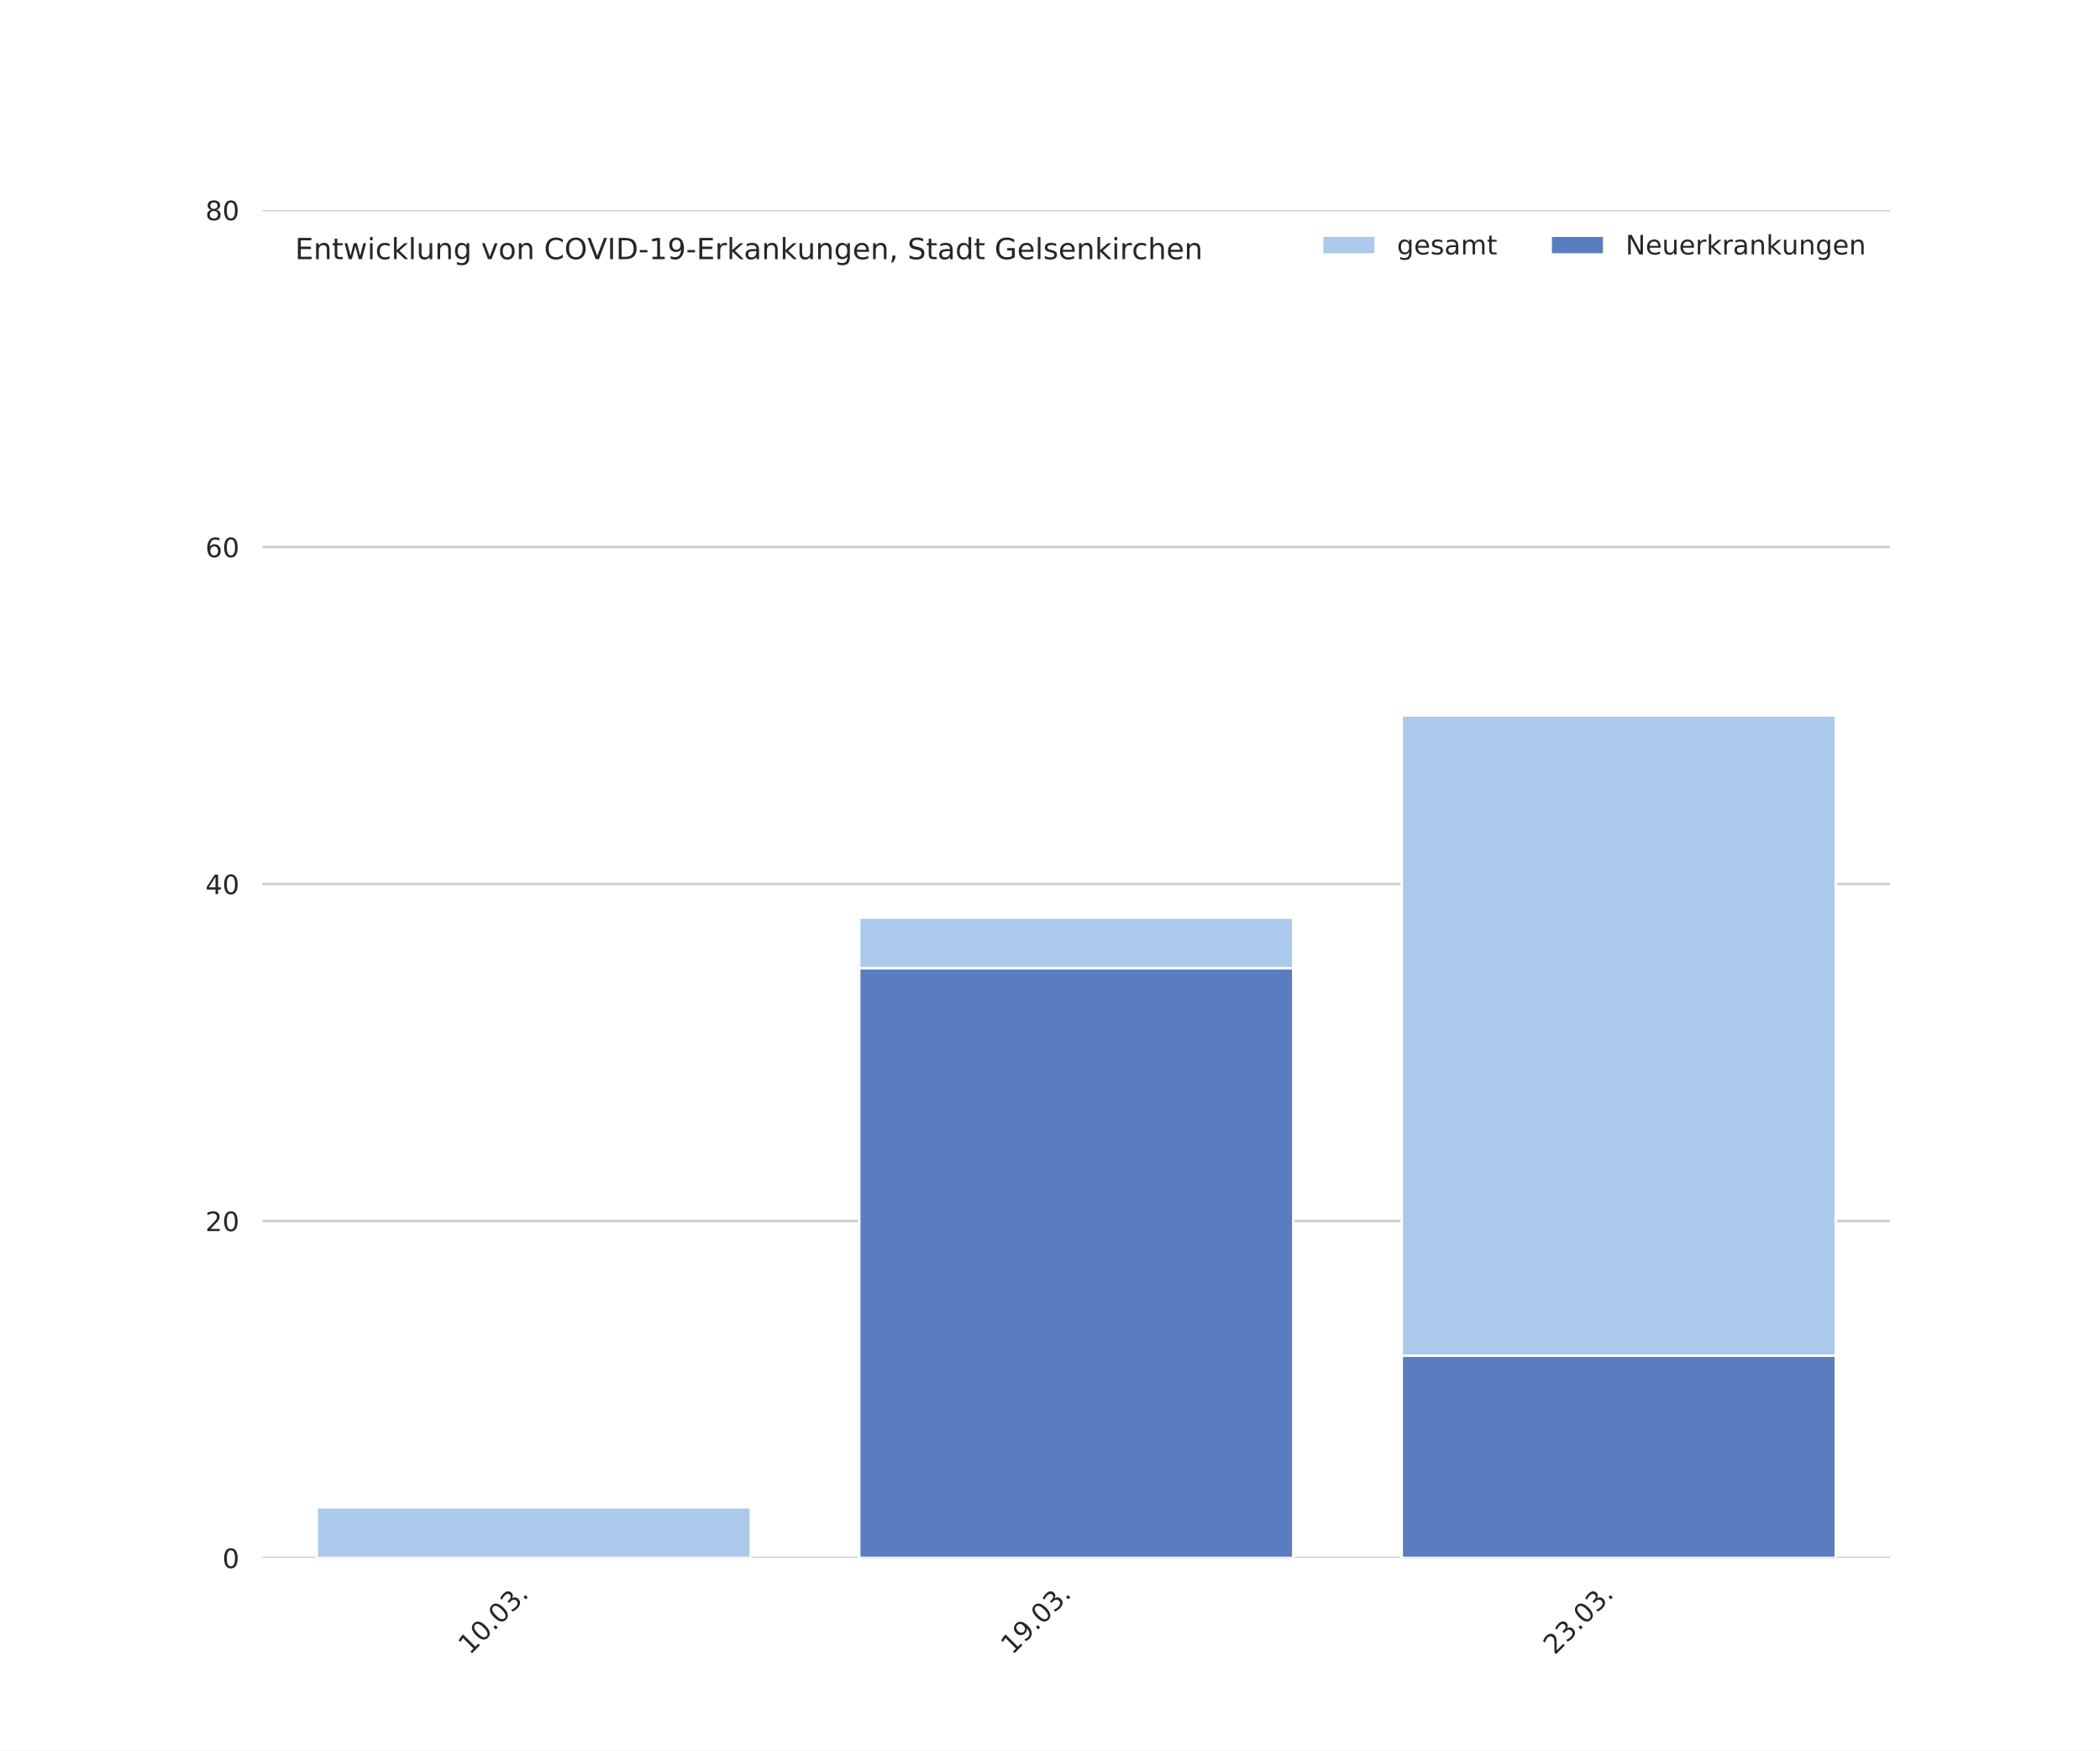
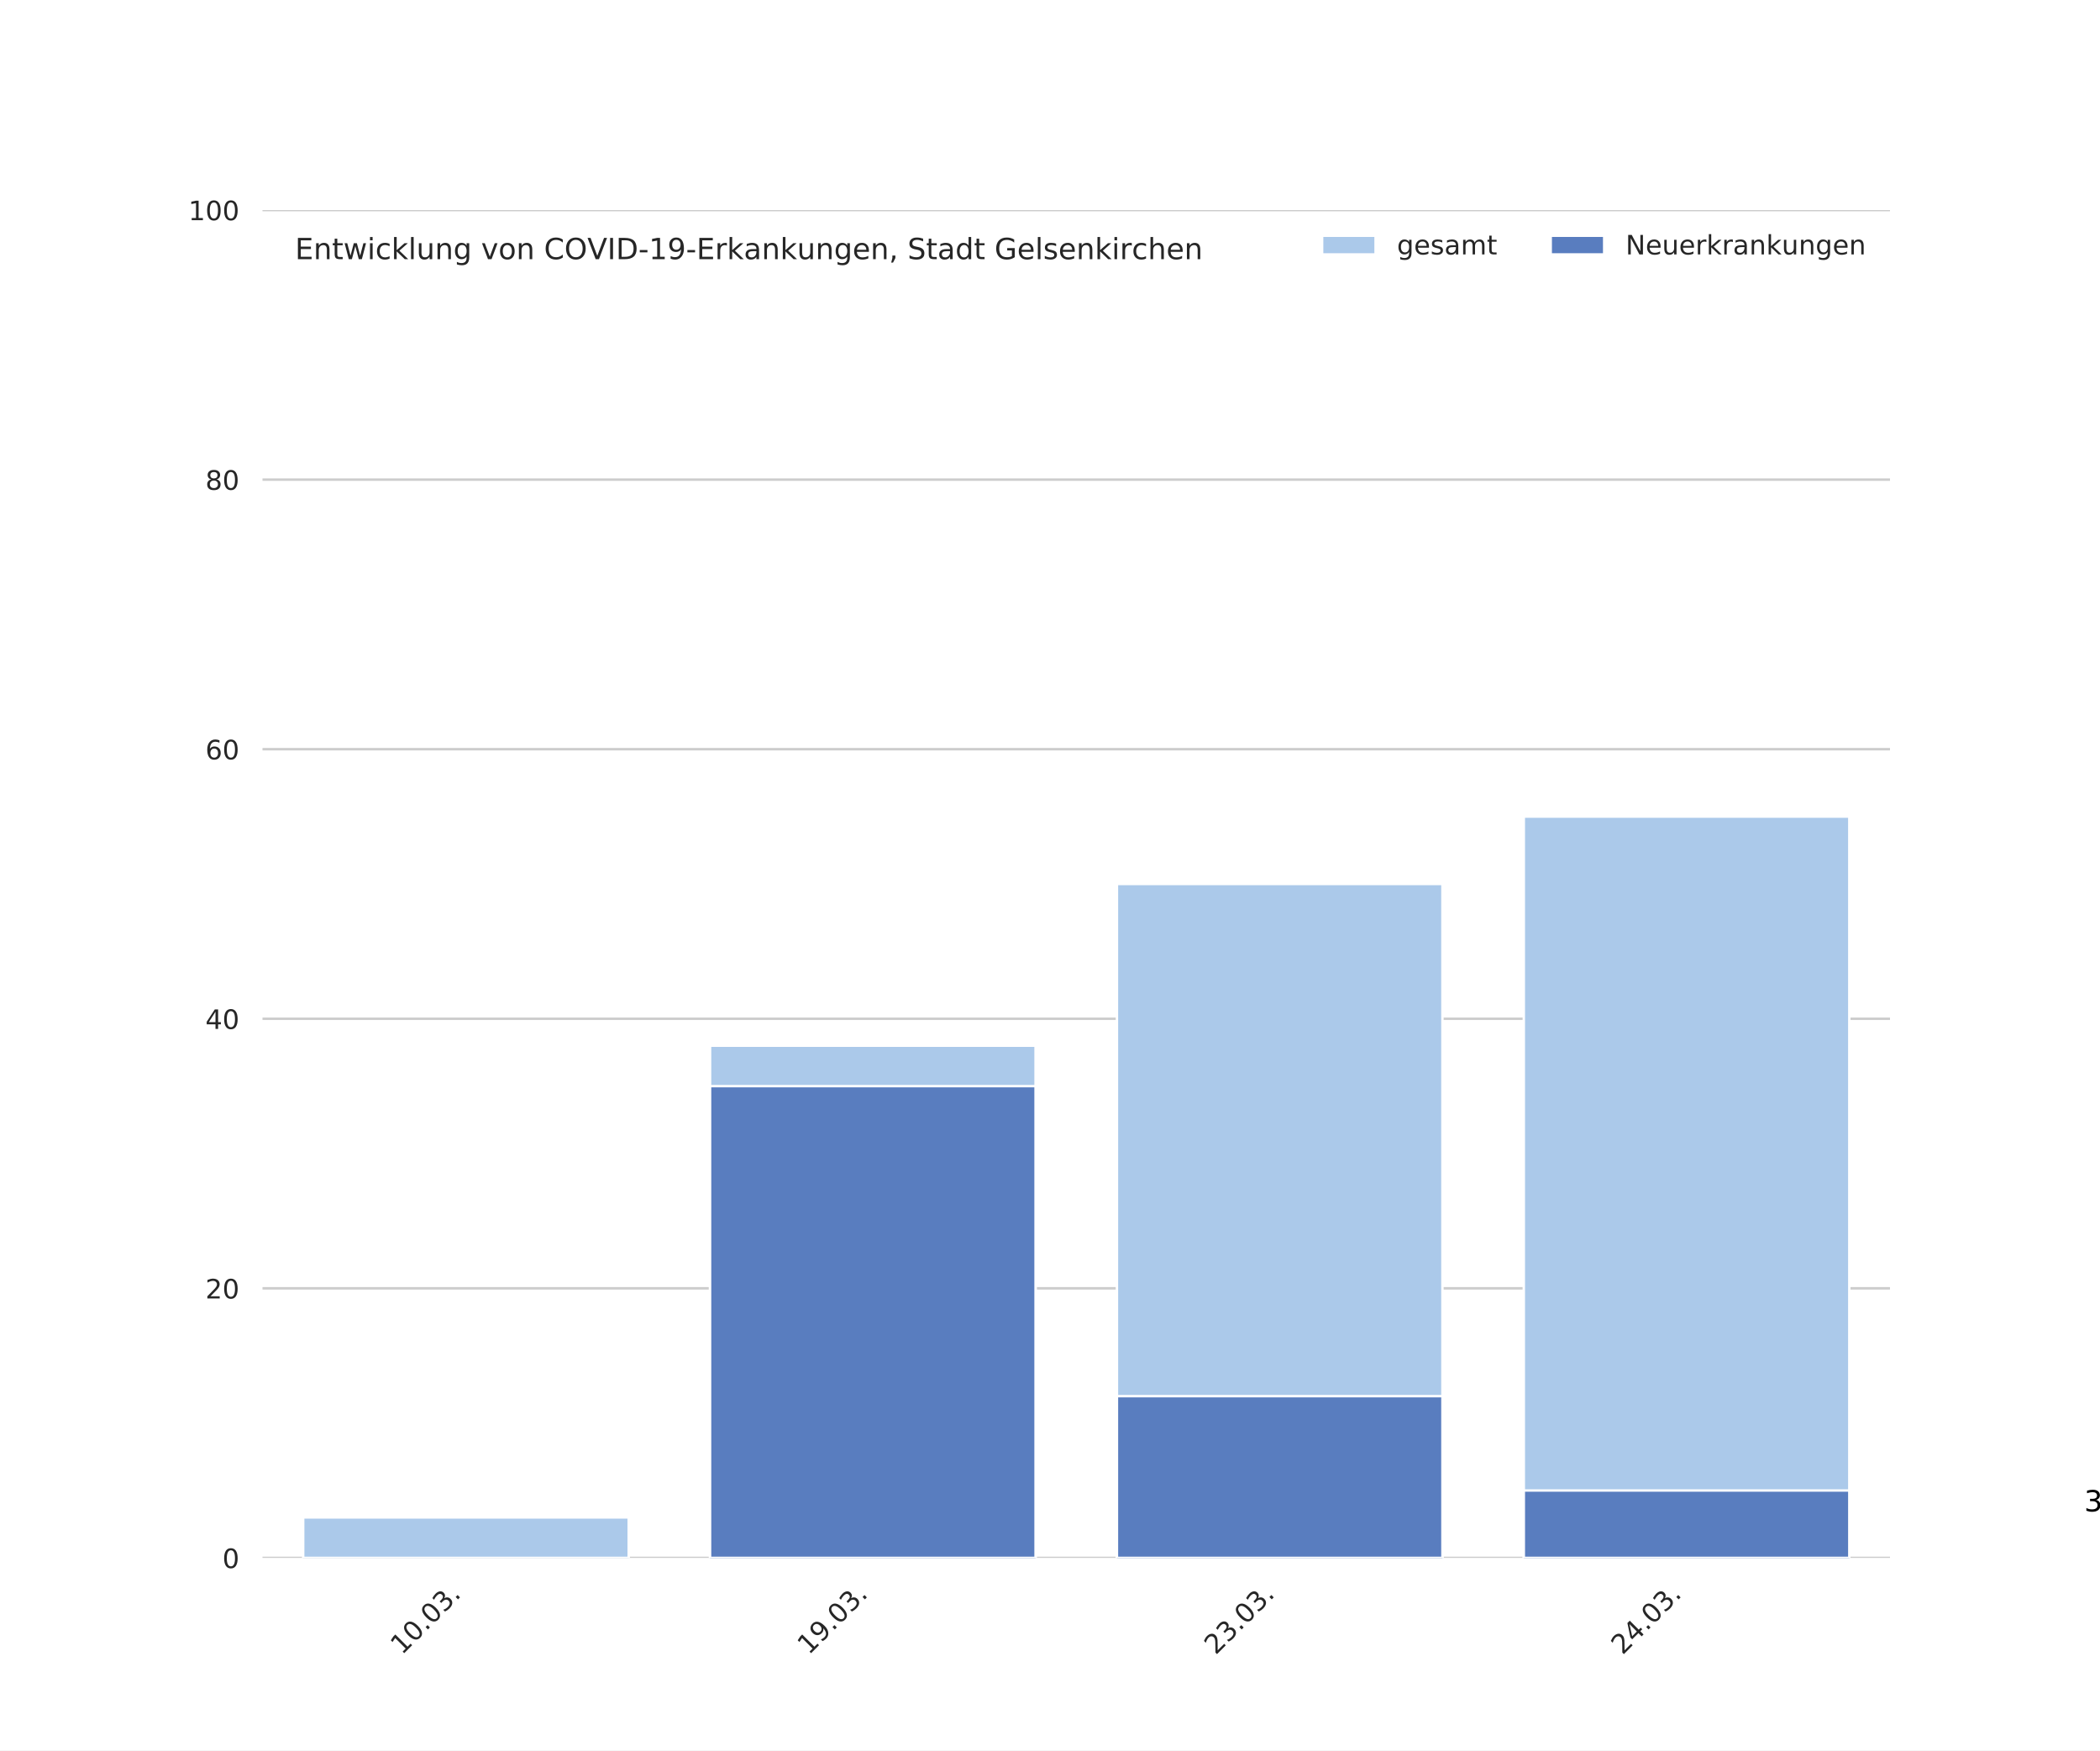
<svg xmlns="http://www.w3.org/2000/svg" xmlns:xlink="http://www.w3.org/1999/xlink" height="720pt" version="1.1" viewBox="0 0 864 720" width="864pt">
  <defs>
    <style type="text/css">
*{stroke-linecap:butt;stroke-linejoin:round;}
  </style>
  </defs>
  <g id="figure_1">
    <g id="patch_1">
      <path d="M 0 720  L 864 720  L 864 0  L 0 0  z " style="fill:#ffffff;" />
    </g>
    <g id="axes_1">
      <g id="patch_2">
        <path d="M 108 640.8  L 777.6 640.8  L 777.6 86.4  L 108 86.4  z " style="fill:#ffffff;" />
      </g>
      <g id="matplotlib.axis_1">
        <g id="xtick_1">
          <g id="text_1">
            <defs>
              <path d="M 12.406 8.297  L 28.516 8.297  L 28.516 63.922  L 10.984 60.406  L 10.984 69.391  L 28.422 72.906  L 38.281 72.906  L 38.281 8.297  L 54.391 8.297  L 54.391 0  L 12.406 0  z " id="DejaVuSans-49" />
              <path d="M 31.781 66.406  Q 24.172 66.406 20.328 58.906  Q 16.5 51.422 16.5 36.375  Q 16.5 21.391 20.328 13.891  Q 24.172 6.391 31.781 6.391  Q 39.453 6.391 43.281 13.891  Q 47.125 21.391 47.125 36.375  Q 47.125 51.422 43.281 58.906  Q 39.453 66.406 31.781 66.406  z M 31.781 74.219  Q 44.047 74.219 50.516 64.516  Q 56.984 54.828 56.984 36.375  Q 56.984 17.969 50.516 8.266  Q 44.047 -1.422 31.781 -1.422  Q 19.531 -1.422 13.062 8.266  Q 6.594 17.969 6.594 36.375  Q 6.594 54.828 13.062 64.516  Q 19.531 74.219 31.781 74.219  z " id="DejaVuSans-48" />
              <path d="M 10.688 12.406  L 21 12.406  L 21 0  L 10.688 0  z " id="DejaVuSans-46" />
              <path d="M 40.578 39.312  Q 47.656 37.797 51.625 33  Q 55.609 28.219 55.609 21.188  Q 55.609 10.406 48.188 4.484  Q 40.766 -1.422 27.094 -1.422  Q 22.516 -1.422 17.656 -0.516  Q 12.797 0.391 7.625 2.203  L 7.625 11.719  Q 11.719 9.328 16.594 8.109  Q 21.484 6.891 26.812 6.891  Q 36.078 6.891 40.938 10.547  Q 45.797 14.203 45.797 21.188  Q 45.797 27.641 41.281 31.266  Q 36.766 34.906 28.719 34.906  L 20.219 34.906  L 20.219 43.016  L 29.109 43.016  Q 36.375 43.016 40.234 45.922  Q 44.094 48.828 44.094 54.297  Q 44.094 59.906 40.109 62.906  Q 36.141 65.922 28.719 65.922  Q 24.656 65.922 20.016 65.031  Q 15.375 64.156 9.812 62.312  L 9.812 71.094  Q 15.438 72.656 20.344 73.438  Q 25.25 74.219 29.594 74.219  Q 40.828 74.219 47.359 69.109  Q 53.906 64.016 53.906 55.328  Q 53.906 49.266 50.438 45.094  Q 46.969 40.922 40.578 39.312  z " id="DejaVuSans-51" />
            </defs>
-             <g style="fill:#262626;" transform="translate(193.2429 680.9497)rotate(-45)scale(0.11 -0.11)">
+             <g style="fill:#262626;" transform="translate(165.3429 680.9497)rotate(-45)scale(0.11 -0.11)">
              <use xlink:href="#DejaVuSans-49" />
              <use x="63.623" xlink:href="#DejaVuSans-48" />
              <use x="127.246" xlink:href="#DejaVuSans-46" />
              <use x="159.033" xlink:href="#DejaVuSans-48" />
              <use x="222.656" xlink:href="#DejaVuSans-51" />
              <use x="286.279" xlink:href="#DejaVuSans-46" />
            </g>
          </g>
        </g>
        <g id="xtick_2">
          <g id="text_2">
            <defs>
              <path d="M 10.984 1.516  L 10.984 10.5  Q 14.703 8.734 18.5 7.812  Q 22.312 6.891 25.984 6.891  Q 35.75 6.891 40.891 13.453  Q 46.047 20.016 46.781 33.406  Q 43.953 29.203 39.594 26.953  Q 35.25 24.703 29.984 24.703  Q 19.047 24.703 12.672 31.312  Q 6.297 37.938 6.297 49.422  Q 6.297 60.641 12.938 67.422  Q 19.578 74.219 30.609 74.219  Q 43.266 74.219 49.922 64.516  Q 56.594 54.828 56.594 36.375  Q 56.594 19.141 48.406 8.859  Q 40.234 -1.422 26.422 -1.422  Q 22.703 -1.422 18.891 -0.688  Q 15.094 0.047 10.984 1.516  z M 30.609 32.422  Q 37.25 32.422 41.125 36.953  Q 45.016 41.5 45.016 49.422  Q 45.016 57.281 41.125 61.844  Q 37.25 66.406 30.609 66.406  Q 23.969 66.406 20.094 61.844  Q 16.219 57.281 16.219 49.422  Q 16.219 41.5 20.094 36.953  Q 23.969 32.422 30.609 32.422  z " id="DejaVuSans-57" />
            </defs>
-             <g style="fill:#262626;" transform="translate(416.4429 680.9497)rotate(-45)scale(0.11 -0.11)">
+             <g style="fill:#262626;" transform="translate(332.7429 680.9497)rotate(-45)scale(0.11 -0.11)">
              <use xlink:href="#DejaVuSans-49" />
              <use x="63.623" xlink:href="#DejaVuSans-57" />
              <use x="127.246" xlink:href="#DejaVuSans-46" />
              <use x="159.033" xlink:href="#DejaVuSans-48" />
              <use x="222.656" xlink:href="#DejaVuSans-51" />
              <use x="286.279" xlink:href="#DejaVuSans-46" />
            </g>
          </g>
        </g>
        <g id="xtick_3">
          <g id="text_3">
            <defs>
              <path d="M 19.188 8.297  L 53.609 8.297  L 53.609 0  L 7.328 0  L 7.328 8.297  Q 12.938 14.109 22.625 23.891  Q 32.328 33.688 34.812 36.531  Q 39.547 41.844 41.422 45.531  Q 43.312 49.219 43.312 52.781  Q 43.312 58.594 39.234 62.25  Q 35.156 65.922 28.609 65.922  Q 23.969 65.922 18.812 64.312  Q 13.672 62.703 7.812 59.422  L 7.812 69.391  Q 13.766 71.781 18.938 73  Q 24.125 74.219 28.422 74.219  Q 39.75 74.219 46.484 68.547  Q 53.219 62.891 53.219 53.422  Q 53.219 48.922 51.531 44.891  Q 49.859 40.875 45.406 35.406  Q 44.188 33.984 37.641 27.219  Q 31.109 20.453 19.188 8.297  z " id="DejaVuSans-50" />
            </defs>
-             <g style="fill:#262626;" transform="translate(639.6429 680.9497)rotate(-45)scale(0.11 -0.11)">
+             <g style="fill:#262626;" transform="translate(500.1429 680.9497)rotate(-45)scale(0.11 -0.11)">
              <use xlink:href="#DejaVuSans-50" />
              <use x="63.623" xlink:href="#DejaVuSans-51" />
              <use x="127.246" xlink:href="#DejaVuSans-46" />
              <use x="159.033" xlink:href="#DejaVuSans-48" />
              <use x="222.656" xlink:href="#DejaVuSans-51" />
              <use x="286.279" xlink:href="#DejaVuSans-46" />
            </g>
          </g>
        </g>
+         <g id="xtick_4">
+           <g id="text_4">
+             <defs>
+               <path d="M 37.797 64.312  L 12.891 25.391  L 37.797 25.391  z M 35.203 72.906  L 47.609 72.906  L 47.609 25.391  L 58.016 25.391  L 58.016 17.188  L 47.609 17.188  L 47.609 0  L 37.797 0  L 37.797 17.188  L 4.891 17.188  L 4.891 26.703  z " id="DejaVuSans-52" />
+             </defs>
+             <g style="fill:#262626;" transform="translate(667.5429 680.9497)rotate(-45)scale(0.11 -0.11)">
+               <use xlink:href="#DejaVuSans-50" />
+               <use x="63.623" xlink:href="#DejaVuSans-52" />
+               <use x="127.246" xlink:href="#DejaVuSans-46" />
+               <use x="159.033" xlink:href="#DejaVuSans-48" />
+               <use x="222.656" xlink:href="#DejaVuSans-51" />
+               <use x="286.279" xlink:href="#DejaVuSans-46" />
+             </g>
+           </g>
+         </g>
      </g>
      <g id="matplotlib.axis_2">
        <g id="ytick_1">
          <g id="line2d_1">
-             <path clip-path="url(#p190c8ac910)" d="M 108 640.8  L 777.6 640.8  " style="fill:none;stroke:#cccccc;stroke-linecap:round;" />
-           </g>
-           <g id="text_4">
+             <path clip-path="url(#pb5f2c737f9)" d="M 108 640.8  L 777.6 640.8  " style="fill:none;stroke:#cccccc;stroke-linecap:round;" />
+           </g>
+           <g id="text_5">
            <g style="fill:#262626;" transform="translate(91.50125 644.9791)scale(0.11 -0.11)">
              <use xlink:href="#DejaVuSans-48" />
            </g>
          </g>
        </g>
        <g id="ytick_2">
          <g id="line2d_2">
-             <path clip-path="url(#p190c8ac910)" d="M 108 502.2  L 777.6 502.2  " style="fill:none;stroke:#cccccc;stroke-linecap:round;" />
-           </g>
-           <g id="text_5">
-             <g style="fill:#262626;" transform="translate(84.5025 506.3791)scale(0.11 -0.11)">
+             <path clip-path="url(#pb5f2c737f9)" d="M 108 529.92  L 777.6 529.92  " style="fill:none;stroke:#cccccc;stroke-linecap:round;" />
+           </g>
+           <g id="text_6">
+             <g style="fill:#262626;" transform="translate(84.5025 534.0991)scale(0.11 -0.11)">
              <use xlink:href="#DejaVuSans-50" />
              <use x="63.623" xlink:href="#DejaVuSans-48" />
            </g>
          </g>
        </g>
        <g id="ytick_3">
          <g id="line2d_3">
-             <path clip-path="url(#p190c8ac910)" d="M 108 363.6  L 777.6 363.6  " style="fill:none;stroke:#cccccc;stroke-linecap:round;" />
-           </g>
-           <g id="text_6">
-             <defs>
-               <path d="M 37.797 64.312  L 12.891 25.391  L 37.797 25.391  z M 35.203 72.906  L 47.609 72.906  L 47.609 25.391  L 58.016 25.391  L 58.016 17.188  L 47.609 17.188  L 47.609 0  L 37.797 0  L 37.797 17.188  L 4.891 17.188  L 4.891 26.703  z " id="DejaVuSans-52" />
-             </defs>
-             <g style="fill:#262626;" transform="translate(84.5025 367.7791)scale(0.11 -0.11)">
+             <path clip-path="url(#pb5f2c737f9)" d="M 108 419.04  L 777.6 419.04  " style="fill:none;stroke:#cccccc;stroke-linecap:round;" />
+           </g>
+           <g id="text_7">
+             <g style="fill:#262626;" transform="translate(84.5025 423.2191)scale(0.11 -0.11)">
              <use xlink:href="#DejaVuSans-52" />
              <use x="63.623" xlink:href="#DejaVuSans-48" />
            </g>
          </g>
        </g>
        <g id="ytick_4">
          <g id="line2d_4">
-             <path clip-path="url(#p190c8ac910)" d="M 108 225  L 777.6 225  " style="fill:none;stroke:#cccccc;stroke-linecap:round;" />
-           </g>
-           <g id="text_7">
+             <path clip-path="url(#pb5f2c737f9)" d="M 108 308.16  L 777.6 308.16  " style="fill:none;stroke:#cccccc;stroke-linecap:round;" />
+           </g>
+           <g id="text_8">
            <defs>
              <path d="M 33.016 40.375  Q 26.375 40.375 22.484 35.828  Q 18.609 31.297 18.609 23.391  Q 18.609 15.531 22.484 10.953  Q 26.375 6.391 33.016 6.391  Q 39.656 6.391 43.531 10.953  Q 47.406 15.531 47.406 23.391  Q 47.406 31.297 43.531 35.828  Q 39.656 40.375 33.016 40.375  z M 52.594 71.297  L 52.594 62.312  Q 48.875 64.062 45.094 64.984  Q 41.312 65.922 37.594 65.922  Q 27.828 65.922 22.672 59.328  Q 17.531 52.734 16.797 39.406  Q 19.672 43.656 24.016 45.922  Q 28.375 48.188 33.594 48.188  Q 44.578 48.188 50.953 41.516  Q 57.328 34.859 57.328 23.391  Q 57.328 12.156 50.688 5.359  Q 44.047 -1.422 33.016 -1.422  Q 20.359 -1.422 13.672 8.266  Q 6.984 17.969 6.984 36.375  Q 6.984 53.656 15.188 63.938  Q 23.391 74.219 37.203 74.219  Q 40.922 74.219 44.703 73.484  Q 48.484 72.75 52.594 71.297  z " id="DejaVuSans-54" />
            </defs>
-             <g style="fill:#262626;" transform="translate(84.5025 229.1791)scale(0.11 -0.11)">
+             <g style="fill:#262626;" transform="translate(84.5025 312.3391)scale(0.11 -0.11)">
              <use xlink:href="#DejaVuSans-54" />
              <use x="63.623" xlink:href="#DejaVuSans-48" />
            </g>
          </g>
        </g>
        <g id="ytick_5">
          <g id="line2d_5">
-             <path clip-path="url(#p190c8ac910)" d="M 108 86.4  L 777.6 86.4  " style="fill:none;stroke:#cccccc;stroke-linecap:round;" />
-           </g>
-           <g id="text_8">
+             <path clip-path="url(#pb5f2c737f9)" d="M 108 197.28  L 777.6 197.28  " style="fill:none;stroke:#cccccc;stroke-linecap:round;" />
+           </g>
+           <g id="text_9">
            <defs>
              <path d="M 31.781 34.625  Q 24.75 34.625 20.719 30.859  Q 16.703 27.094 16.703 20.516  Q 16.703 13.922 20.719 10.156  Q 24.75 6.391 31.781 6.391  Q 38.812 6.391 42.859 10.172  Q 46.922 13.969 46.922 20.516  Q 46.922 27.094 42.891 30.859  Q 38.875 34.625 31.781 34.625  z M 21.922 38.812  Q 15.578 40.375 12.031 44.719  Q 8.5 49.078 8.5 55.328  Q 8.5 64.062 14.719 69.141  Q 20.953 74.219 31.781 74.219  Q 42.672 74.219 48.875 69.141  Q 55.078 64.062 55.078 55.328  Q 55.078 49.078 51.531 44.719  Q 48 40.375 41.703 38.812  Q 48.828 37.156 52.797 32.312  Q 56.781 27.484 56.781 20.516  Q 56.781 9.906 50.312 4.234  Q 43.844 -1.422 31.781 -1.422  Q 19.734 -1.422 13.25 4.234  Q 6.781 9.906 6.781 20.516  Q 6.781 27.484 10.781 32.312  Q 14.797 37.156 21.922 38.812  z M 18.312 54.391  Q 18.312 48.734 21.844 45.562  Q 25.391 42.391 31.781 42.391  Q 38.141 42.391 41.719 45.562  Q 45.312 48.734 45.312 54.391  Q 45.312 60.062 41.719 63.234  Q 38.141 66.406 31.781 66.406  Q 25.391 66.406 21.844 63.234  Q 18.312 60.062 18.312 54.391  z " id="DejaVuSans-56" />
            </defs>
-             <g style="fill:#262626;" transform="translate(84.5025 90.57914)scale(0.11 -0.11)">
+             <g style="fill:#262626;" transform="translate(84.5025 201.4591)scale(0.11 -0.11)">
              <use xlink:href="#DejaVuSans-56" />
              <use x="63.623" xlink:href="#DejaVuSans-48" />
            </g>
          </g>
        </g>
+         <g id="ytick_6">
+           <g id="line2d_6">
+             <path clip-path="url(#pb5f2c737f9)" d="M 108 86.4  L 777.6 86.4  " style="fill:none;stroke:#cccccc;stroke-linecap:round;" />
+           </g>
+           <g id="text_10">
+             <g style="fill:#262626;" transform="translate(77.50375 90.57914)scale(0.11 -0.11)">
+               <use xlink:href="#DejaVuSans-49" />
+               <use x="63.623" xlink:href="#DejaVuSans-48" />
+               <use x="127.246" xlink:href="#DejaVuSans-48" />
+             </g>
+           </g>
+         </g>
      </g>
      <g id="patch_3">
-         <path clip-path="url(#p190c8ac910)" d="M 130.32 640.8  L 308.88 640.8  L 308.88 620.01  L 130.32 620.01  z " style="fill:#abc9ea;stroke:#ffffff;stroke-linejoin:miter;" />
+         <path clip-path="url(#pb5f2c737f9)" d="M 124.74 640.8  L 258.66 640.8  L 258.66 624.168  L 124.74 624.168  z " style="fill:#abc9ea;stroke:#ffffff;stroke-linejoin:miter;" />
      </g>
      <g id="patch_4">
-         <path clip-path="url(#p190c8ac910)" d="M 353.52 640.8  L 532.08 640.8  L 532.08 377.46  L 353.52 377.46  z " style="fill:#abc9ea;stroke:#ffffff;stroke-linejoin:miter;" />
+         <path clip-path="url(#pb5f2c737f9)" d="M 292.14 640.8  L 426.06 640.8  L 426.06 430.128  L 292.14 430.128  z " style="fill:#abc9ea;stroke:#ffffff;stroke-linejoin:miter;" />
      </g>
      <g id="patch_5">
-         <path clip-path="url(#p190c8ac910)" d="M 576.72 640.8  L 755.28 640.8  L 755.28 294.3  L 576.72 294.3  z " style="fill:#abc9ea;stroke:#ffffff;stroke-linejoin:miter;" />
+         <path clip-path="url(#pb5f2c737f9)" d="M 459.54 640.8  L 593.46 640.8  L 593.46 363.6  L 459.54 363.6  z " style="fill:#abc9ea;stroke:#ffffff;stroke-linejoin:miter;" />
      </g>
      <g id="patch_6">
-         <path clip-path="url(#p190c8ac910)" d="z " style="fill:#597dbf;stroke:#ffffff;stroke-linejoin:miter;" />
+         <path clip-path="url(#pb5f2c737f9)" d="M 626.94 640.8  L 760.86 640.8  L 760.86 335.88  L 626.94 335.88  z " style="fill:#abc9ea;stroke:#ffffff;stroke-linejoin:miter;" />
      </g>
      <g id="patch_7">
-         <path clip-path="url(#p190c8ac910)" d="M 353.52 640.8  L 532.08 640.8  L 532.08 398.25  L 353.52 398.25  z " style="fill:#597dbf;stroke:#ffffff;stroke-linejoin:miter;" />
+         <path clip-path="url(#pb5f2c737f9)" d="z " style="fill:#597dbf;stroke:#ffffff;stroke-linejoin:miter;" />
      </g>
      <g id="patch_8">
-         <path clip-path="url(#p190c8ac910)" d="M 576.72 640.8  L 755.28 640.8  L 755.28 557.64  L 576.72 557.64  z " style="fill:#597dbf;stroke:#ffffff;stroke-linejoin:miter;" />
-       </g>
-       <g id="line2d_6">
-         <path clip-path="url(#p190c8ac910)" d="M 0 0  " style="fill:none;stroke:#424242;stroke-linecap:round;stroke-width:2.7;" />
+         <path clip-path="url(#pb5f2c737f9)" d="M 292.14 640.8  L 426.06 640.8  L 426.06 446.76  L 292.14 446.76  z " style="fill:#597dbf;stroke:#ffffff;stroke-linejoin:miter;" />
+       </g>
+       <g id="patch_9">
+         <path clip-path="url(#pb5f2c737f9)" d="M 459.54 640.8  L 593.46 640.8  L 593.46 574.272  L 459.54 574.272  z " style="fill:#597dbf;stroke:#ffffff;stroke-linejoin:miter;" />
+       </g>
+       <g id="patch_10">
+         <path clip-path="url(#pb5f2c737f9)" d="M 626.94 640.8  L 760.86 640.8  L 760.86 613.08  L 626.94 613.08  z " style="fill:#597dbf;stroke:#ffffff;stroke-linejoin:miter;" />
      </g>
      <g id="line2d_7">
-         <path clip-path="url(#p190c8ac910)" d="M 0 0  " style="fill:none;stroke:#424242;stroke-linecap:round;stroke-width:2.7;" />
+         <path clip-path="url(#pb5f2c737f9)" d="M 0 0  " style="fill:none;stroke:#424242;stroke-linecap:round;stroke-width:2.7;" />
      </g>
      <g id="line2d_8">
-         <path clip-path="url(#p190c8ac910)" d="M 0 0  " style="fill:none;stroke:#424242;stroke-linecap:round;stroke-width:2.7;" />
+         <path clip-path="url(#pb5f2c737f9)" d="M 0 0  " style="fill:none;stroke:#424242;stroke-linecap:round;stroke-width:2.7;" />
      </g>
      <g id="line2d_9">
-         <path clip-path="url(#p190c8ac910)" d="M 0 0  " style="fill:none;stroke:#424242;stroke-linecap:round;stroke-width:2.7;" />
+         <path clip-path="url(#pb5f2c737f9)" d="M 0 0  " style="fill:none;stroke:#424242;stroke-linecap:round;stroke-width:2.7;" />
      </g>
      <g id="line2d_10">
-         <path clip-path="url(#p190c8ac910)" d="M 0 0  " style="fill:none;stroke:#424242;stroke-linecap:round;stroke-width:2.7;" />
+         <path clip-path="url(#pb5f2c737f9)" d="M 0 0  " style="fill:none;stroke:#424242;stroke-linecap:round;stroke-width:2.7;" />
      </g>
      <g id="line2d_11">
-         <path clip-path="url(#p190c8ac910)" d="M 0 0  " style="fill:none;stroke:#424242;stroke-linecap:round;stroke-width:2.7;" />
-       </g>
-       <g id="text_9">
-         <g transform="translate(1108.582 617.5144)scale(0.12 -0.12)">
+         <path clip-path="url(#pb5f2c737f9)" d="M 0 0  " style="fill:none;stroke:#424242;stroke-linecap:round;stroke-width:2.7;" />
+       </g>
+       <g id="line2d_12">
+         <path clip-path="url(#pb5f2c737f9)" d="M 0 0  " style="fill:none;stroke:#424242;stroke-linecap:round;stroke-width:2.7;" />
+       </g>
+       <g id="line2d_13">
+         <path clip-path="url(#pb5f2c737f9)" d="M 0 0  " style="fill:none;stroke:#424242;stroke-linecap:round;stroke-width:2.7;" />
+       </g>
+       <g id="line2d_14">
+         <path clip-path="url(#pb5f2c737f9)" d="M 0 0  " style="fill:none;stroke:#424242;stroke-linecap:round;stroke-width:2.7;" />
+       </g>
+       <g id="text_11">
+         <g transform="translate(857.4825 621.6724)scale(0.12 -0.12)">
          <use xlink:href="#DejaVuSans-51" />
        </g>
      </g>
-       <g id="text_10">
-         <g transform="translate(3113.565 374.9644)scale(0.12 -0.12)">
+       <g id="text_12">
+         <g transform="translate(2360.265 427.6324)scale(0.12 -0.12)">
          <use xlink:href="#DejaVuSans-51" />
          <use x="63.623" xlink:href="#DejaVuSans-56" />
        </g>
      </g>
-       <g id="text_11">
+       <g id="text_13">
        <defs>
          <path d="M 10.797 72.906  L 49.516 72.906  L 49.516 64.594  L 19.828 64.594  L 19.828 46.734  Q 21.969 47.469 24.109 47.828  Q 26.266 48.188 28.422 48.188  Q 40.625 48.188 47.75 41.5  Q 54.891 34.812 54.891 23.391  Q 54.891 11.625 47.562 5.094  Q 40.234 -1.422 26.906 -1.422  Q 22.312 -1.422 17.547 -0.641  Q 12.797 0.141 7.719 1.703  L 7.719 11.625  Q 12.109 9.234 16.797 8.062  Q 21.484 6.891 26.703 6.891  Q 35.156 6.891 40.078 11.328  Q 45.016 15.766 45.016 23.391  Q 45.016 31 40.078 35.438  Q 35.156 39.891 26.703 39.891  Q 22.75 39.891 18.812 39.016  Q 14.891 38.141 10.797 36.281  z " id="DejaVuSans-53" />
        </defs>
-         <g transform="translate(4006.365 291.8044)scale(0.12 -0.12)">
+         <g transform="translate(3029.865 361.1044)scale(0.12 -0.12)">
          <use xlink:href="#DejaVuSans-53" />
          <use x="63.623" xlink:href="#DejaVuSans-48" />
        </g>
      </g>
-       <g id="text_12">
-         <g transform="translate(3113.565 395.7544)scale(0.12 -0.12)">
+       <g id="text_14">
+         <g transform="translate(3197.265 333.3844)scale(0.12 -0.12)">
+           <use xlink:href="#DejaVuSans-53" />
+           <use x="63.623" xlink:href="#DejaVuSans-53" />
+         </g>
+       </g>
+       <g id="text_15">
+         <g transform="translate(2360.265 444.2644)scale(0.12 -0.12)">
          <use xlink:href="#DejaVuSans-51" />
          <use x="63.623" xlink:href="#DejaVuSans-53" />
        </g>
      </g>
-       <g id="text_13">
-         <g transform="translate(4006.365 555.1444)scale(0.12 -0.12)">
+       <g id="text_16">
+         <g transform="translate(3029.865 571.7764)scale(0.12 -0.12)">
          <use xlink:href="#DejaVuSans-49" />
          <use x="63.623" xlink:href="#DejaVuSans-50" />
        </g>
      </g>
-       <g id="text_14">
+       <g id="text_17">
+         <g transform="translate(3201.082 610.5844)scale(0.12 -0.12)">
+           <use xlink:href="#DejaVuSans-53" />
+         </g>
+       </g>
+       <g id="text_18">
        <defs>
          <path d="M 9.812 72.906  L 55.906 72.906  L 55.906 64.594  L 19.672 64.594  L 19.672 43.016  L 54.391 43.016  L 54.391 34.719  L 19.672 34.719  L 19.672 8.297  L 56.781 8.297  L 56.781 0  L 9.812 0  z " id="DejaVuSans-69" />
          <path d="M 54.891 33.016  L 54.891 0  L 45.906 0  L 45.906 32.719  Q 45.906 40.484 42.875 44.328  Q 39.844 48.188 33.797 48.188  Q 26.516 48.188 22.312 43.547  Q 18.109 38.922 18.109 30.906  L 18.109 0  L 9.078 0  L 9.078 54.688  L 18.109 54.688  L 18.109 46.188  Q 21.344 51.125 25.703 53.562  Q 30.078 56 35.797 56  Q 45.219 56 50.047 50.172  Q 54.891 44.344 54.891 33.016  z " id="DejaVuSans-110" />
          <path d="M 18.312 70.219  L 18.312 54.688  L 36.812 54.688  L 36.812 47.703  L 18.312 47.703  L 18.312 18.016  Q 18.312 11.328 20.141 9.422  Q 21.969 7.516 27.594 7.516  L 36.812 7.516  L 36.812 0  L 27.594 0  Q 17.188 0 13.234 3.875  Q 9.281 7.766 9.281 18.016  L 9.281 47.703  L 2.688 47.703  L 2.688 54.688  L 9.281 54.688  L 9.281 70.219  z " id="DejaVuSans-116" />
          <path d="M 4.203 54.688  L 13.188 54.688  L 24.422 12.016  L 35.594 54.688  L 46.188 54.688  L 57.422 12.016  L 68.609 54.688  L 77.594 54.688  L 63.281 0  L 52.688 0  L 40.922 44.828  L 29.109 0  L 18.5 0  z " id="DejaVuSans-119" />
          <path d="M 9.422 54.688  L 18.406 54.688  L 18.406 0  L 9.422 0  z M 9.422 75.984  L 18.406 75.984  L 18.406 64.594  L 9.422 64.594  z " id="DejaVuSans-105" />
          <path d="M 48.781 52.594  L 48.781 44.188  Q 44.969 46.297 41.141 47.344  Q 37.312 48.391 33.406 48.391  Q 24.656 48.391 19.812 42.844  Q 14.984 37.312 14.984 27.297  Q 14.984 17.281 19.812 11.734  Q 24.656 6.203 33.406 6.203  Q 37.312 6.203 41.141 7.25  Q 44.969 8.297 48.781 10.406  L 48.781 2.094  Q 45.016 0.344 40.984 -0.531  Q 36.969 -1.422 32.422 -1.422  Q 20.062 -1.422 12.781 6.344  Q 5.516 14.109 5.516 27.297  Q 5.516 40.672 12.859 48.328  Q 20.219 56 33.016 56  Q 37.156 56 41.109 55.141  Q 45.062 54.297 48.781 52.594  z " id="DejaVuSans-99" />
          <path d="M 9.078 75.984  L 18.109 75.984  L 18.109 31.109  L 44.922 54.688  L 56.391 54.688  L 27.391 29.109  L 57.625 0  L 45.906 0  L 18.109 26.703  L 18.109 0  L 9.078 0  z " id="DejaVuSans-107" />
          <path d="M 9.422 75.984  L 18.406 75.984  L 18.406 0  L 9.422 0  z " id="DejaVuSans-108" />
          <path d="M 8.5 21.578  L 8.5 54.688  L 17.484 54.688  L 17.484 21.922  Q 17.484 14.156 20.5 10.266  Q 23.531 6.391 29.594 6.391  Q 36.859 6.391 41.078 11.031  Q 45.312 15.672 45.312 23.688  L 45.312 54.688  L 54.297 54.688  L 54.297 0  L 45.312 0  L 45.312 8.406  Q 42.047 3.422 37.719 1  Q 33.406 -1.422 27.688 -1.422  Q 18.266 -1.422 13.375 4.438  Q 8.5 10.297 8.5 21.578  z M 31.109 56  z " id="DejaVuSans-117" />
          <path d="M 45.406 27.984  Q 45.406 37.75 41.375 43.109  Q 37.359 48.484 30.078 48.484  Q 22.859 48.484 18.828 43.109  Q 14.797 37.75 14.797 27.984  Q 14.797 18.266 18.828 12.891  Q 22.859 7.516 30.078 7.516  Q 37.359 7.516 41.375 12.891  Q 45.406 18.266 45.406 27.984  z M 54.391 6.781  Q 54.391 -7.172 48.188 -13.984  Q 42 -20.797 29.203 -20.797  Q 24.469 -20.797 20.266 -20.094  Q 16.062 -19.391 12.109 -17.922  L 12.109 -9.188  Q 16.062 -11.328 19.922 -12.344  Q 23.781 -13.375 27.781 -13.375  Q 36.625 -13.375 41.016 -8.766  Q 45.406 -4.156 45.406 5.172  L 45.406 9.625  Q 42.625 4.781 38.281 2.391  Q 33.938 0 27.875 0  Q 17.828 0 11.672 7.656  Q 5.516 15.328 5.516 27.984  Q 5.516 40.672 11.672 48.328  Q 17.828 56 27.875 56  Q 33.938 56 38.281 53.609  Q 42.625 51.219 45.406 46.391  L 45.406 54.688  L 54.391 54.688  z " id="DejaVuSans-103" />
          <path id="DejaVuSans-32" />
          <path d="M 2.984 54.688  L 12.5 54.688  L 29.594 8.797  L 46.688 54.688  L 56.203 54.688  L 35.688 0  L 23.484 0  z " id="DejaVuSans-118" />
          <path d="M 30.609 48.391  Q 23.391 48.391 19.188 42.75  Q 14.984 37.109 14.984 27.297  Q 14.984 17.484 19.156 11.844  Q 23.344 6.203 30.609 6.203  Q 37.797 6.203 41.984 11.859  Q 46.188 17.531 46.188 27.297  Q 46.188 37.016 41.984 42.703  Q 37.797 48.391 30.609 48.391  z M 30.609 56  Q 42.328 56 49.016 48.375  Q 55.719 40.766 55.719 27.297  Q 55.719 13.875 49.016 6.219  Q 42.328 -1.422 30.609 -1.422  Q 18.844 -1.422 12.172 6.219  Q 5.516 13.875 5.516 27.297  Q 5.516 40.766 12.172 48.375  Q 18.844 56 30.609 56  z " id="DejaVuSans-111" />
          <path d="M 64.406 67.281  L 64.406 56.891  Q 59.422 61.531 53.781 63.812  Q 48.141 66.109 41.797 66.109  Q 29.297 66.109 22.656 58.469  Q 16.016 50.828 16.016 36.375  Q 16.016 21.969 22.656 14.328  Q 29.297 6.688 41.797 6.688  Q 48.141 6.688 53.781 8.984  Q 59.422 11.281 64.406 15.922  L 64.406 5.609  Q 59.234 2.094 53.438 0.328  Q 47.656 -1.422 41.219 -1.422  Q 24.656 -1.422 15.125 8.703  Q 5.609 18.844 5.609 36.375  Q 5.609 53.953 15.125 64.078  Q 24.656 74.219 41.219 74.219  Q 47.75 74.219 53.531 72.484  Q 59.328 70.75 64.406 67.281  z " id="DejaVuSans-67" />
          <path d="M 39.406 66.219  Q 28.656 66.219 22.328 58.203  Q 16.016 50.203 16.016 36.375  Q 16.016 22.609 22.328 14.594  Q 28.656 6.594 39.406 6.594  Q 50.141 6.594 56.422 14.594  Q 62.703 22.609 62.703 36.375  Q 62.703 50.203 56.422 58.203  Q 50.141 66.219 39.406 66.219  z M 39.406 74.219  Q 54.734 74.219 63.906 63.938  Q 73.094 53.656 73.094 36.375  Q 73.094 19.141 63.906 8.859  Q 54.734 -1.422 39.406 -1.422  Q 24.031 -1.422 14.812 8.828  Q 5.609 19.094 5.609 36.375  Q 5.609 53.656 14.812 63.938  Q 24.031 74.219 39.406 74.219  z " id="DejaVuSans-79" />
          <path d="M 28.609 0  L 0.781 72.906  L 11.078 72.906  L 34.188 11.531  L 57.328 72.906  L 67.578 72.906  L 39.797 0  z " id="DejaVuSans-86" />
          <path d="M 9.812 72.906  L 19.672 72.906  L 19.672 0  L 9.812 0  z " id="DejaVuSans-73" />
          <path d="M 19.672 64.797  L 19.672 8.109  L 31.594 8.109  Q 46.688 8.109 53.688 14.938  Q 60.688 21.781 60.688 36.531  Q 60.688 51.172 53.688 57.984  Q 46.688 64.797 31.594 64.797  z M 9.812 72.906  L 30.078 72.906  Q 51.266 72.906 61.172 64.094  Q 71.094 55.281 71.094 36.531  Q 71.094 17.672 61.125 8.828  Q 51.172 0 30.078 0  L 9.812 0  z " id="DejaVuSans-68" />
          <path d="M 4.891 31.391  L 31.203 31.391  L 31.203 23.391  L 4.891 23.391  z " id="DejaVuSans-45" />
          <path d="M 41.109 46.297  Q 39.594 47.172 37.812 47.578  Q 36.031 48 33.891 48  Q 26.266 48 22.188 43.047  Q 18.109 38.094 18.109 28.812  L 18.109 0  L 9.078 0  L 9.078 54.688  L 18.109 54.688  L 18.109 46.188  Q 20.953 51.172 25.484 53.578  Q 30.031 56 36.531 56  Q 37.453 56 38.578 55.875  Q 39.703 55.766 41.062 55.516  z " id="DejaVuSans-114" />
          <path d="M 34.281 27.484  Q 23.391 27.484 19.188 25  Q 14.984 22.516 14.984 16.5  Q 14.984 11.719 18.141 8.906  Q 21.297 6.109 26.703 6.109  Q 34.188 6.109 38.703 11.406  Q 43.219 16.703 43.219 25.484  L 43.219 27.484  z M 52.203 31.203  L 52.203 0  L 43.219 0  L 43.219 8.297  Q 40.141 3.328 35.547 0.953  Q 30.953 -1.422 24.312 -1.422  Q 15.922 -1.422 10.953 3.297  Q 6 8.016 6 15.922  Q 6 25.141 12.172 29.828  Q 18.359 34.516 30.609 34.516  L 43.219 34.516  L 43.219 35.406  Q 43.219 41.609 39.141 45  Q 35.062 48.391 27.688 48.391  Q 23 48.391 18.547 47.266  Q 14.109 46.141 10.016 43.891  L 10.016 52.203  Q 14.938 54.109 19.578 55.047  Q 24.219 56 28.609 56  Q 40.484 56 46.344 49.844  Q 52.203 43.703 52.203 31.203  z " id="DejaVuSans-97" />
          <path d="M 56.203 29.594  L 56.203 25.203  L 14.891 25.203  Q 15.484 15.922 20.484 11.062  Q 25.484 6.203 34.422 6.203  Q 39.594 6.203 44.453 7.469  Q 49.312 8.734 54.109 11.281  L 54.109 2.781  Q 49.266 0.734 44.188 -0.344  Q 39.109 -1.422 33.891 -1.422  Q 20.797 -1.422 13.156 6.188  Q 5.516 13.812 5.516 26.812  Q 5.516 40.234 12.766 48.109  Q 20.016 56 32.328 56  Q 43.359 56 49.781 48.891  Q 56.203 41.797 56.203 29.594  z M 47.219 32.234  Q 47.125 39.594 43.094 43.984  Q 39.062 48.391 32.422 48.391  Q 24.906 48.391 20.391 44.141  Q 15.875 39.891 15.188 32.172  z " id="DejaVuSans-101" />
          <path d="M 11.719 12.406  L 22.016 12.406  L 22.016 4  L 14.016 -11.625  L 7.719 -11.625  L 11.719 4  z " id="DejaVuSans-44" />
          <path d="M 53.516 70.516  L 53.516 60.891  Q 47.906 63.578 42.922 64.891  Q 37.938 66.219 33.297 66.219  Q 25.25 66.219 20.875 63.094  Q 16.5 59.969 16.5 54.203  Q 16.5 49.359 19.406 46.891  Q 22.312 44.438 30.422 42.922  L 36.375 41.703  Q 47.406 39.594 52.656 34.297  Q 57.906 29 57.906 20.125  Q 57.906 9.516 50.797 4.047  Q 43.703 -1.422 29.984 -1.422  Q 24.812 -1.422 18.969 -0.25  Q 13.141 0.922 6.891 3.219  L 6.891 13.375  Q 12.891 10.016 18.656 8.297  Q 24.422 6.594 29.984 6.594  Q 38.422 6.594 43.016 9.906  Q 47.609 13.234 47.609 19.391  Q 47.609 24.75 44.312 27.781  Q 41.016 30.812 33.5 32.328  L 27.484 33.5  Q 16.453 35.688 11.516 40.375  Q 6.594 45.062 6.594 53.422  Q 6.594 63.094 13.406 68.656  Q 20.219 74.219 32.172 74.219  Q 37.312 74.219 42.625 73.281  Q 47.953 72.359 53.516 70.516  z " id="DejaVuSans-83" />
          <path d="M 45.406 46.391  L 45.406 75.984  L 54.391 75.984  L 54.391 0  L 45.406 0  L 45.406 8.203  Q 42.578 3.328 38.25 0.953  Q 33.938 -1.422 27.875 -1.422  Q 17.969 -1.422 11.734 6.484  Q 5.516 14.406 5.516 27.297  Q 5.516 40.188 11.734 48.094  Q 17.969 56 27.875 56  Q 33.938 56 38.25 53.625  Q 42.578 51.266 45.406 46.391  z M 14.797 27.297  Q 14.797 17.391 18.875 11.75  Q 22.953 6.109 30.078 6.109  Q 37.203 6.109 41.297 11.75  Q 45.406 17.391 45.406 27.297  Q 45.406 37.203 41.297 42.844  Q 37.203 48.484 30.078 48.484  Q 22.953 48.484 18.875 42.844  Q 14.797 37.203 14.797 27.297  z " id="DejaVuSans-100" />
          <path d="M 59.516 10.406  L 59.516 29.984  L 43.406 29.984  L 43.406 38.094  L 69.281 38.094  L 69.281 6.781  Q 63.578 2.734 56.688 0.656  Q 49.812 -1.422 42 -1.422  Q 24.906 -1.422 15.25 8.562  Q 5.609 18.562 5.609 36.375  Q 5.609 54.25 15.25 64.234  Q 24.906 74.219 42 74.219  Q 49.125 74.219 55.547 72.453  Q 61.969 70.703 67.391 67.281  L 67.391 56.781  Q 61.922 61.422 55.766 63.766  Q 49.609 66.109 42.828 66.109  Q 29.438 66.109 22.719 58.641  Q 16.016 51.172 16.016 36.375  Q 16.016 21.625 22.719 14.156  Q 29.438 6.688 42.828 6.688  Q 48.047 6.688 52.141 7.594  Q 56.25 8.5 59.516 10.406  z " id="DejaVuSans-71" />
          <path d="M 44.281 53.078  L 44.281 44.578  Q 40.484 46.531 36.375 47.5  Q 32.281 48.484 27.875 48.484  Q 21.188 48.484 17.844 46.438  Q 14.5 44.391 14.5 40.281  Q 14.5 37.156 16.891 35.375  Q 19.281 33.594 26.516 31.984  L 29.594 31.297  Q 39.156 29.25 43.188 25.516  Q 47.219 21.781 47.219 15.094  Q 47.219 7.469 41.188 3.016  Q 35.156 -1.422 24.609 -1.422  Q 20.219 -1.422 15.453 -0.562  Q 10.688 0.297 5.422 2  L 5.422 11.281  Q 10.406 8.688 15.234 7.391  Q 20.062 6.109 24.812 6.109  Q 31.156 6.109 34.562 8.281  Q 37.984 10.453 37.984 14.406  Q 37.984 18.062 35.516 20.016  Q 33.062 21.969 24.703 23.781  L 21.578 24.516  Q 13.234 26.266 9.516 29.906  Q 5.812 33.547 5.812 39.891  Q 5.812 47.609 11.281 51.797  Q 16.75 56 26.812 56  Q 31.781 56 36.172 55.266  Q 40.578 54.547 44.281 53.078  z " id="DejaVuSans-115" />
          <path d="M 54.891 33.016  L 54.891 0  L 45.906 0  L 45.906 32.719  Q 45.906 40.484 42.875 44.328  Q 39.844 48.188 33.797 48.188  Q 26.516 48.188 22.312 43.547  Q 18.109 38.922 18.109 30.906  L 18.109 0  L 9.078 0  L 9.078 75.984  L 18.109 75.984  L 18.109 46.188  Q 21.344 51.125 25.703 53.562  Q 30.078 56 35.797 56  Q 45.219 56 50.047 50.172  Q 54.891 44.344 54.891 33.016  z " id="DejaVuSans-104" />
        </defs>
        <g style="fill:#262626;" transform="translate(121.392 106.6061)scale(0.12 -0.12)">
          <use xlink:href="#DejaVuSans-69" />
          <use x="63.184" xlink:href="#DejaVuSans-110" />
          <use x="126.562" xlink:href="#DejaVuSans-116" />
          <use x="165.771" xlink:href="#DejaVuSans-119" />
          <use x="247.559" xlink:href="#DejaVuSans-105" />
          <use x="275.342" xlink:href="#DejaVuSans-99" />
          <use x="330.322" xlink:href="#DejaVuSans-107" />
          <use x="388.232" xlink:href="#DejaVuSans-108" />
          <use x="416.016" xlink:href="#DejaVuSans-117" />
          <use x="479.395" xlink:href="#DejaVuSans-110" />
          <use x="542.773" xlink:href="#DejaVuSans-103" />
          <use x="606.25" xlink:href="#DejaVuSans-32" />
          <use x="638.037" xlink:href="#DejaVuSans-118" />
          <use x="697.217" xlink:href="#DejaVuSans-111" />
          <use x="758.398" xlink:href="#DejaVuSans-110" />
          <use x="821.777" xlink:href="#DejaVuSans-32" />
          <use x="853.564" xlink:href="#DejaVuSans-67" />
          <use x="923.389" xlink:href="#DejaVuSans-79" />
          <use x="1002.084" xlink:href="#DejaVuSans-86" />
          <use x="1070.492" xlink:href="#DejaVuSans-73" />
          <use x="1099.984" xlink:href="#DejaVuSans-68" />
          <use x="1176.986" xlink:href="#DejaVuSans-45" />
          <use x="1213.07" xlink:href="#DejaVuSans-49" />
          <use x="1276.693" xlink:href="#DejaVuSans-57" />
          <use x="1340.316" xlink:href="#DejaVuSans-45" />
          <use x="1376.4" xlink:href="#DejaVuSans-69" />
          <use x="1439.584" xlink:href="#DejaVuSans-114" />
          <use x="1480.697" xlink:href="#DejaVuSans-107" />
          <use x="1538.592" xlink:href="#DejaVuSans-97" />
          <use x="1599.871" xlink:href="#DejaVuSans-110" />
          <use x="1663.25" xlink:href="#DejaVuSans-107" />
          <use x="1721.113" xlink:href="#DejaVuSans-117" />
          <use x="1784.492" xlink:href="#DejaVuSans-110" />
          <use x="1847.871" xlink:href="#DejaVuSans-103" />
          <use x="1911.348" xlink:href="#DejaVuSans-101" />
          <use x="1972.871" xlink:href="#DejaVuSans-110" />
          <use x="2036.25" xlink:href="#DejaVuSans-44" />
          <use x="2068.037" xlink:href="#DejaVuSans-32" />
          <use x="2099.824" xlink:href="#DejaVuSans-83" />
          <use x="2163.301" xlink:href="#DejaVuSans-116" />
          <use x="2202.51" xlink:href="#DejaVuSans-97" />
          <use x="2263.789" xlink:href="#DejaVuSans-100" />
          <use x="2327.266" xlink:href="#DejaVuSans-116" />
          <use x="2366.475" xlink:href="#DejaVuSans-32" />
          <use x="2398.262" xlink:href="#DejaVuSans-71" />
          <use x="2475.752" xlink:href="#DejaVuSans-101" />
          <use x="2537.275" xlink:href="#DejaVuSans-108" />
          <use x="2565.059" xlink:href="#DejaVuSans-115" />
          <use x="2617.158" xlink:href="#DejaVuSans-101" />
          <use x="2678.682" xlink:href="#DejaVuSans-110" />
          <use x="2742.061" xlink:href="#DejaVuSans-107" />
          <use x="2799.971" xlink:href="#DejaVuSans-105" />
          <use x="2827.754" xlink:href="#DejaVuSans-114" />
          <use x="2868.836" xlink:href="#DejaVuSans-99" />
          <use x="2923.816" xlink:href="#DejaVuSans-104" />
          <use x="2987.195" xlink:href="#DejaVuSans-101" />
          <use x="3048.719" xlink:href="#DejaVuSans-110" />
        </g>
      </g>
      <g id="legend_1">
-         <g id="patch_9">
+         <g id="patch_11">
          <path d="M 543.957 104.658  L 565.957 104.658  L 565.957 96.958  L 543.957 96.958  z " style="fill:#abc9ea;stroke:#ffffff;stroke-linejoin:miter;" />
        </g>
-         <g id="text_15">
+         <g id="text_19">
          <defs>
            <path d="M 52 44.188  Q 55.375 50.25 60.062 53.125  Q 64.75 56 71.094 56  Q 79.641 56 84.281 50.016  Q 88.922 44.047 88.922 33.016  L 88.922 0  L 79.891 0  L 79.891 32.719  Q 79.891 40.578 77.094 44.375  Q 74.312 48.188 68.609 48.188  Q 61.625 48.188 57.562 43.547  Q 53.516 38.922 53.516 30.906  L 53.516 0  L 44.484 0  L 44.484 32.719  Q 44.484 40.625 41.703 44.406  Q 38.922 48.188 33.109 48.188  Q 26.219 48.188 22.156 43.531  Q 18.109 38.875 18.109 30.906  L 18.109 0  L 9.078 0  L 9.078 54.688  L 18.109 54.688  L 18.109 46.188  Q 21.188 51.219 25.484 53.609  Q 29.781 56 35.688 56  Q 41.656 56 45.828 52.969  Q 50 49.953 52 44.188  z " id="DejaVuSans-109" />
          </defs>
          <g style="fill:#262626;" transform="translate(574.7566 104.6583)scale(0.11 -0.11)">
            <use xlink:href="#DejaVuSans-103" />
            <use x="63.477" xlink:href="#DejaVuSans-101" />
            <use x="125" xlink:href="#DejaVuSans-115" />
            <use x="177.1" xlink:href="#DejaVuSans-97" />
            <use x="238.379" xlink:href="#DejaVuSans-109" />
            <use x="335.791" xlink:href="#DejaVuSans-116" />
          </g>
        </g>
-         <g id="patch_10">
+         <g id="patch_12">
          <path d="M 638.007 104.658  L 660.007 104.658  L 660.007 96.958  L 638.007 96.958  z " style="fill:#597dbf;stroke:#ffffff;stroke-linejoin:miter;" />
        </g>
-         <g id="text_16">
+         <g id="text_20">
          <defs>
            <path d="M 9.812 72.906  L 23.094 72.906  L 55.422 11.922  L 55.422 72.906  L 64.984 72.906  L 64.984 0  L 51.703 0  L 19.391 60.984  L 19.391 0  L 9.812 0  z " id="DejaVuSans-78" />
          </defs>
          <g style="fill:#262626;" transform="translate(668.8066 104.6583)scale(0.11 -0.11)">
            <use xlink:href="#DejaVuSans-78" />
            <use x="74.805" xlink:href="#DejaVuSans-101" />
            <use x="136.328" xlink:href="#DejaVuSans-117" />
            <use x="199.707" xlink:href="#DejaVuSans-101" />
            <use x="261.23" xlink:href="#DejaVuSans-114" />
            <use x="302.344" xlink:href="#DejaVuSans-107" />
            <use x="360.254" xlink:href="#DejaVuSans-114" />
            <use x="401.367" xlink:href="#DejaVuSans-97" />
            <use x="462.646" xlink:href="#DejaVuSans-110" />
            <use x="526.025" xlink:href="#DejaVuSans-107" />
            <use x="583.889" xlink:href="#DejaVuSans-117" />
            <use x="647.268" xlink:href="#DejaVuSans-110" />
            <use x="710.646" xlink:href="#DejaVuSans-103" />
            <use x="774.123" xlink:href="#DejaVuSans-101" />
            <use x="835.646" xlink:href="#DejaVuSans-110" />
          </g>
        </g>
      </g>
    </g>
  </g>
  <defs>
-     <clipPath id="p190c8ac910">
+     <clipPath id="pb5f2c737f9">
      <rect height="554.4" width="669.6" x="108" y="86.4" />
    </clipPath>
  </defs>
</svg>
